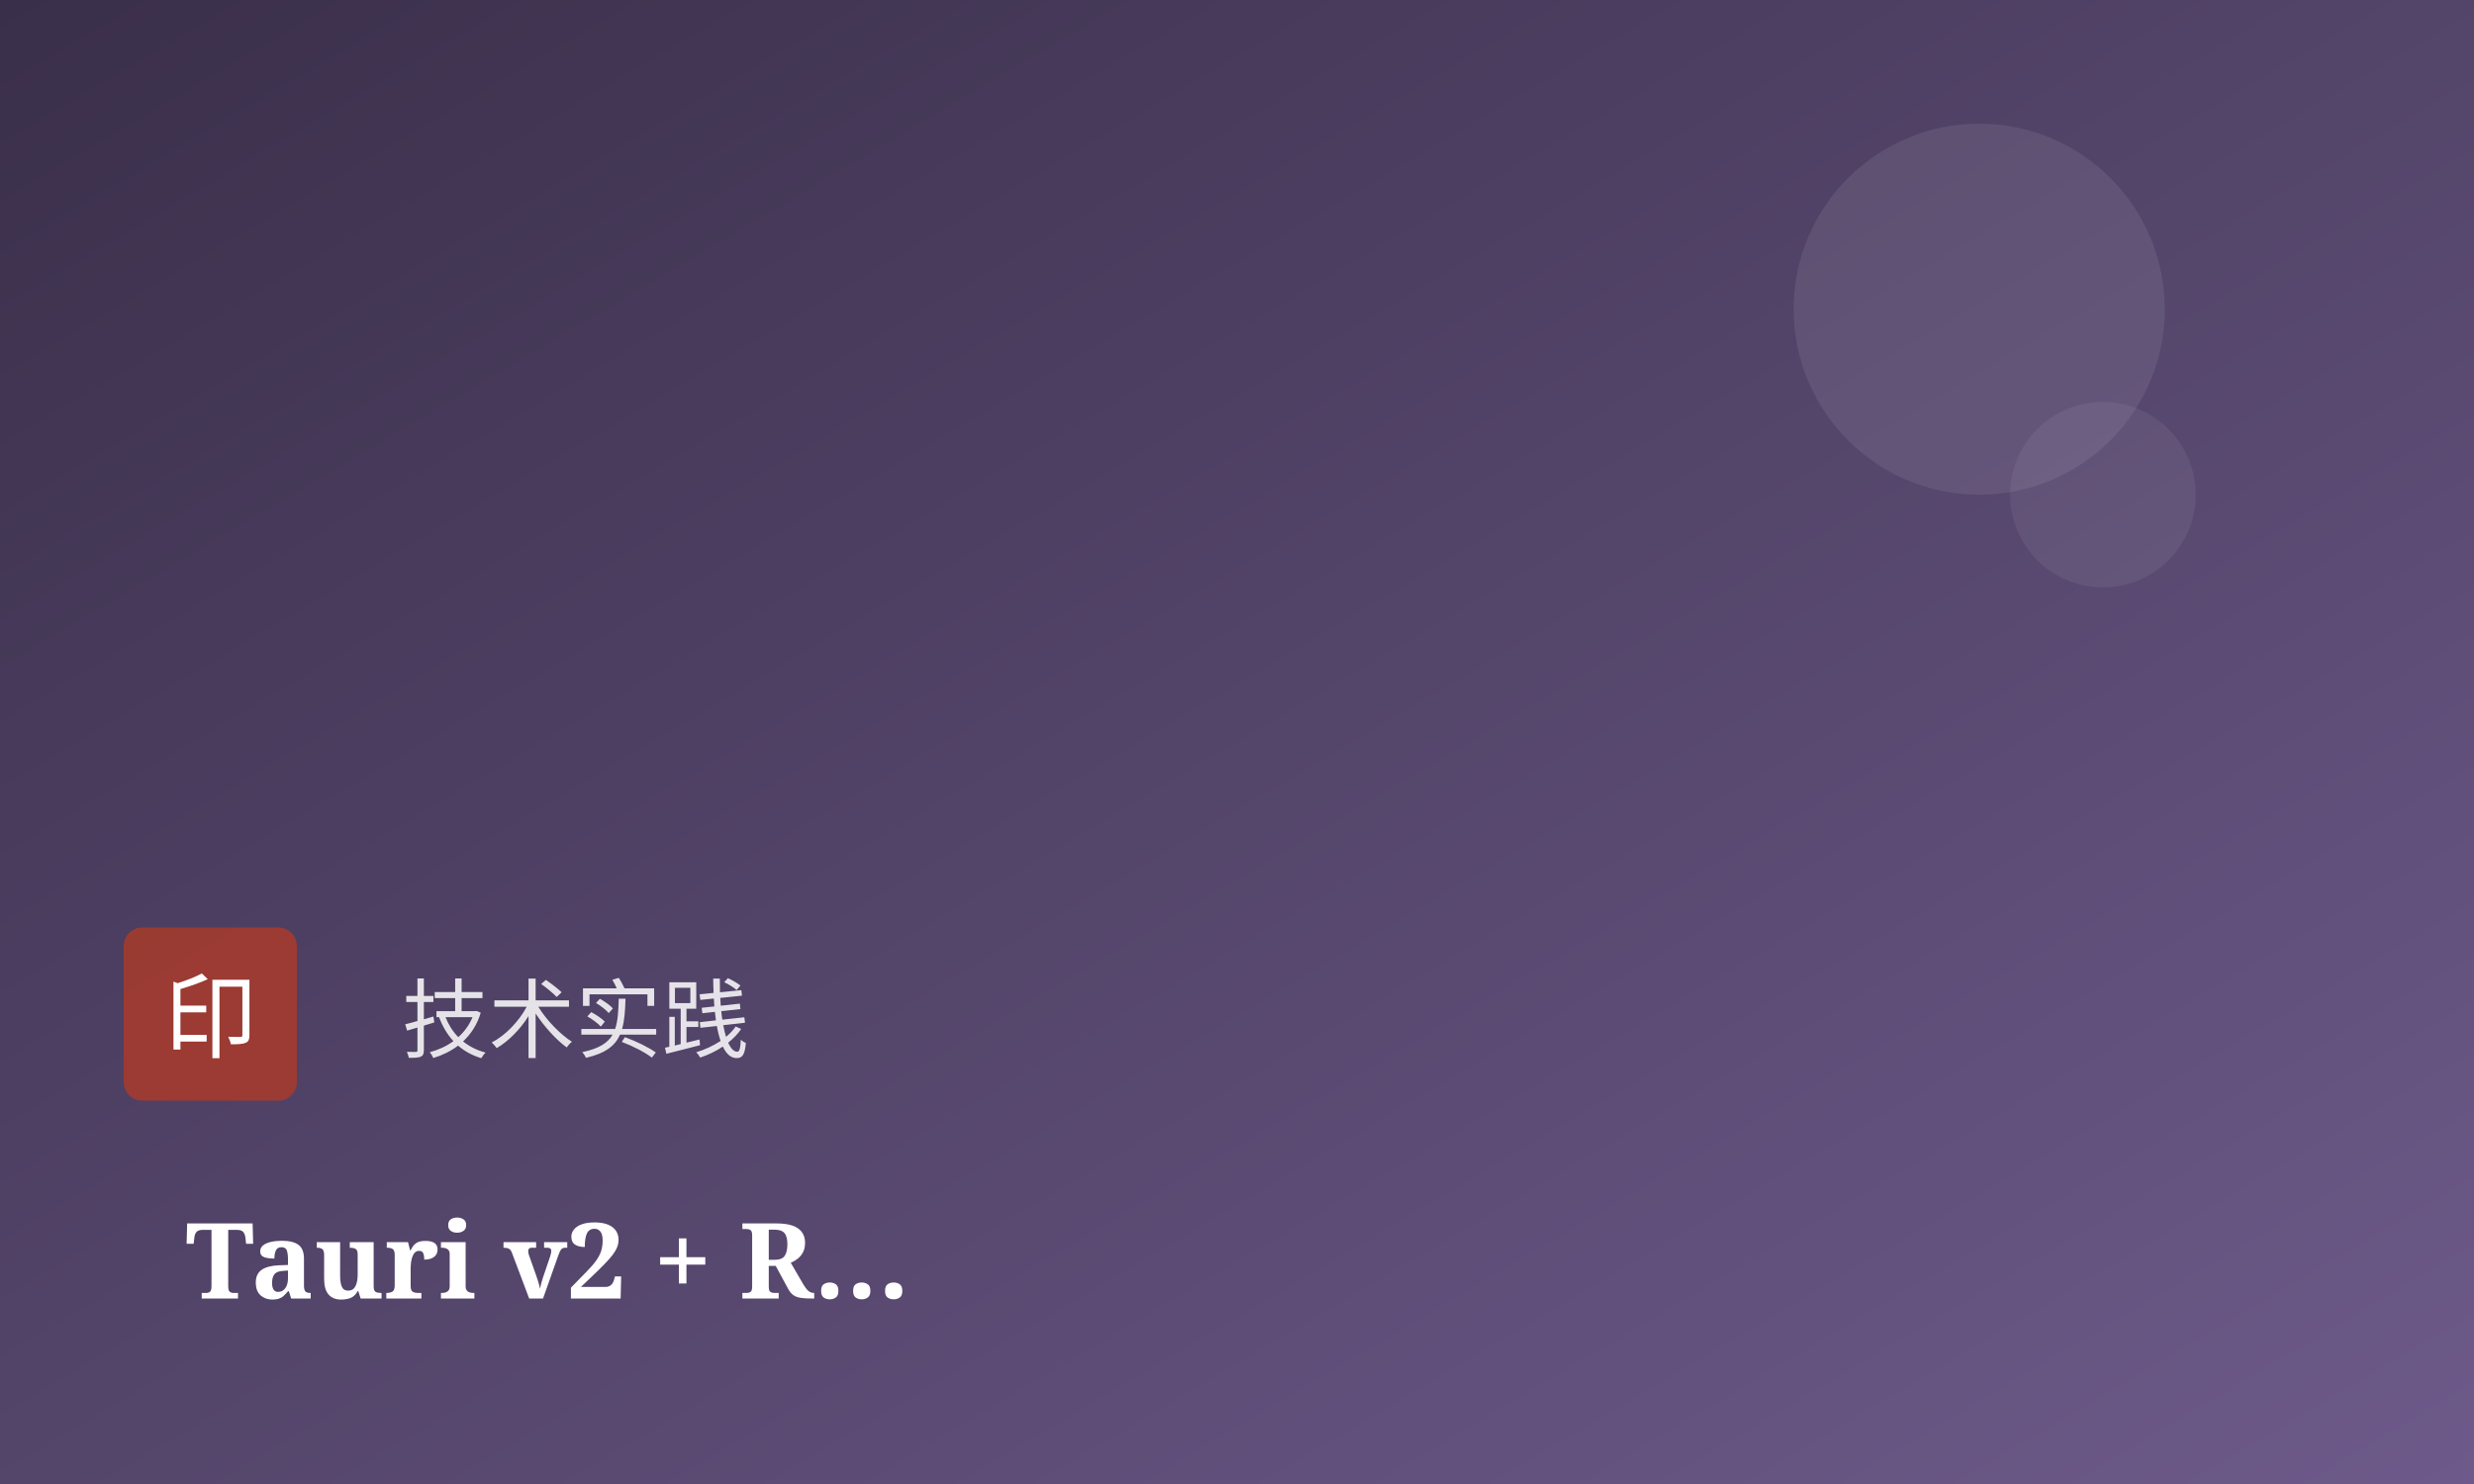
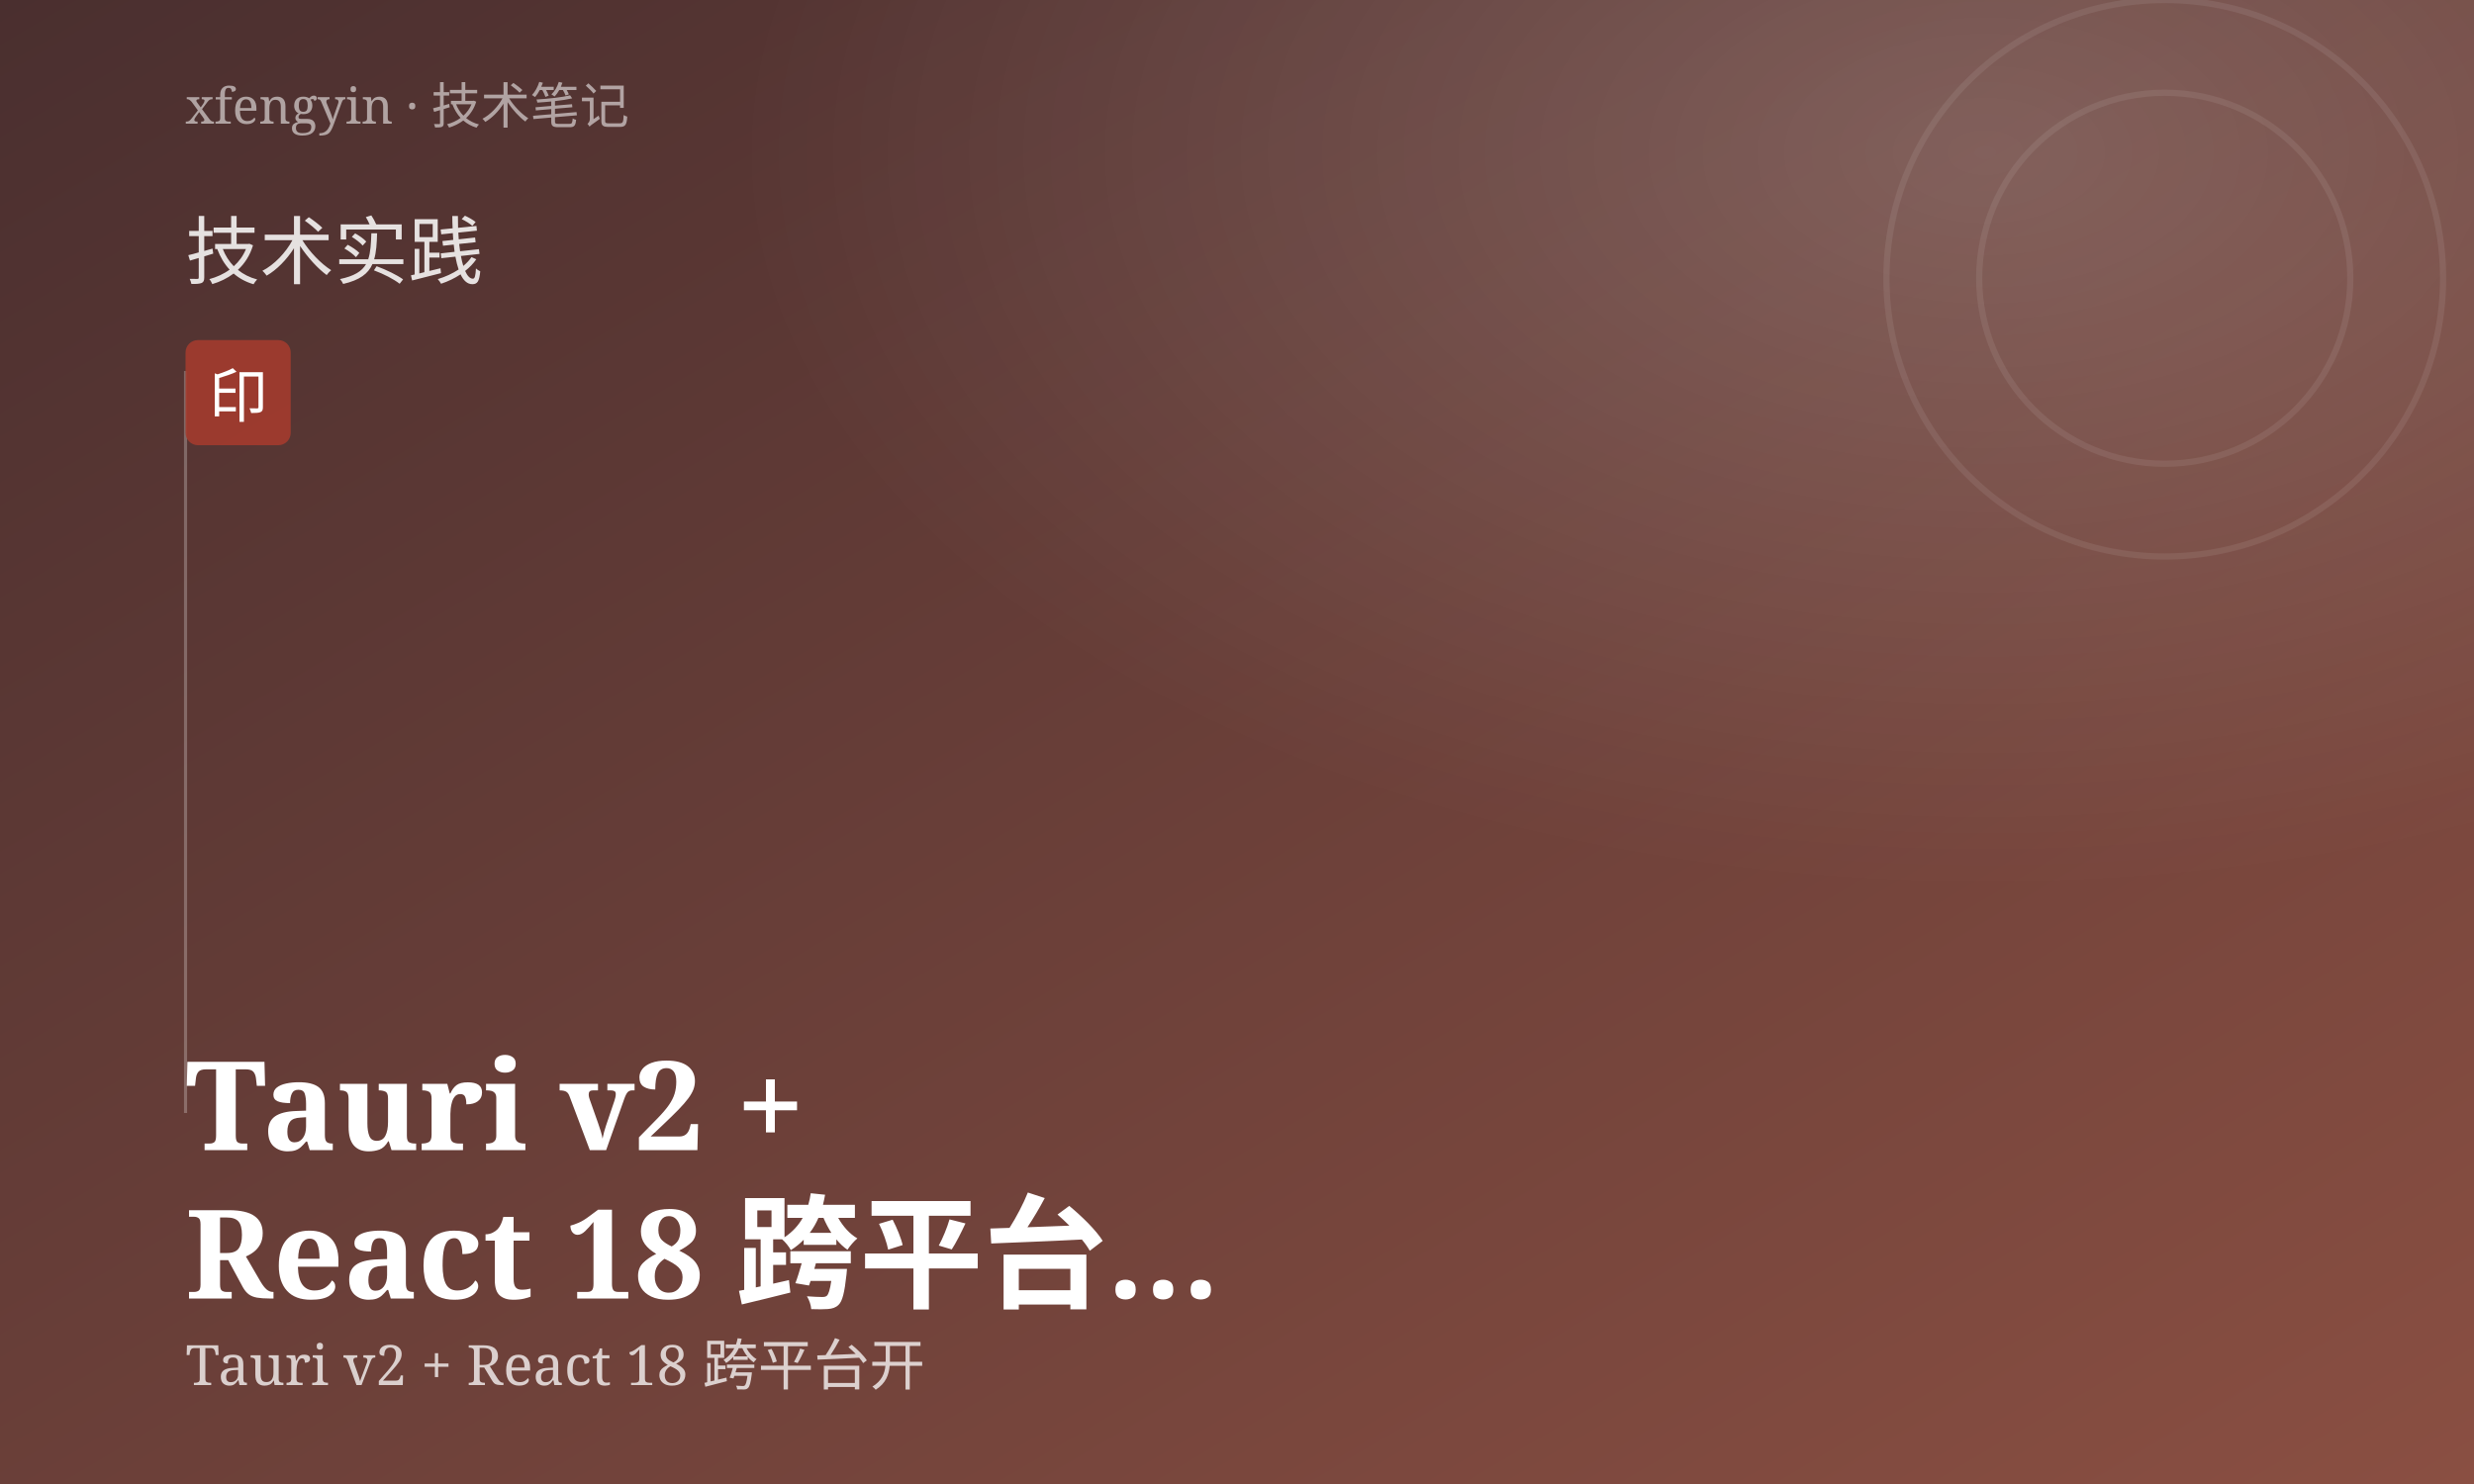
<svg xmlns="http://www.w3.org/2000/svg" width="800" height="480" viewBox="0 0 800 480">
  <defs>
    <linearGradient id="g" x1="0" y1="0" x2="1" y2="1">
-       <stop offset="0%" stop-color="#3a2f4a" />
-       <stop offset="100%" stop-color="#6d5a8a" />
+       <stop offset="0%" stop-color="#4a2f2f" />
+       <stop offset="100%" stop-color="#8a4f42" />
    </linearGradient>
+     <radialGradient id="glow" cx="0.8" cy="0.1" r="0.5">
+       <stop offset="0%" stop-color="rgba(255,255,255,0.18)" />
+       <stop offset="100%" stop-color="rgba(255,255,255,0)" />
+     </radialGradient>
  </defs>
  <rect width="800" height="480" fill="url(#g)" />
-   <circle cx="640" cy="100" r="60" fill="rgba(255,255,255,0.08)" />
-   <circle cx="680" cy="160" r="30" fill="rgba(255,255,255,0.06)" />
-   <rect x="40" y="300" width="56" height="56" fill="#a33b2e" opacity="0.9" rx="6" />
-   <text x="68" y="340" font-size="30" fill="#fff" text-anchor="middle" font-family="serif">印</text>
-   <text x="130" y="340" font-size="28" fill="rgba(255,255,255,0.85)" font-family="serif">技术实践</text>
-   <text x="60" y="420" font-size="34" fill="#fff" font-family="serif" font-weight="bold">Tauri v2 + R…</text>
+   <rect width="800" height="480" fill="url(#glow)" />
+   <circle cx="700" cy="90" r="90" fill="none" stroke="rgba(255,255,255,0.08)" stroke-width="2" />
+   <circle cx="700" cy="90" r="60" fill="none" stroke="rgba(255,255,255,0.08)" stroke-width="2" />
+   <line x1="60" y1="120" x2="60" y2="360" stroke="rgba(255,255,255,0.25)" stroke-width="1" />
+   <text x="60" y="90" font-size="24" fill="rgba(255,255,255,0.85)" font-family="serif">技术实践</text>
+   <rect x="60" y="110" width="34" height="34" rx="4" fill="#a33b2e" opacity="0.9" />
+   <text x="77" y="135" font-size="19" fill="#fff" text-anchor="middle" font-family="serif">印</text>
+   <text x="60" y="372" font-size="40" fill="#fff" font-family="serif" font-weight="bold">Tauri v2 +</text>
+   <text x="60" y="420" font-size="40" fill="#fff" font-family="serif" font-weight="bold">React 18 跨平台…</text>
+   <text x="60" y="448" font-size="18" fill="rgba(255,255,255,0.75)" font-family="serif">Tauri v2 + React 18 跨平台开</text>
+   <text x="60" y="40" font-size="16" fill="rgba(255,255,255,0.55)" font-family="serif">xfengyin · 技术笔记</text>
</svg>
